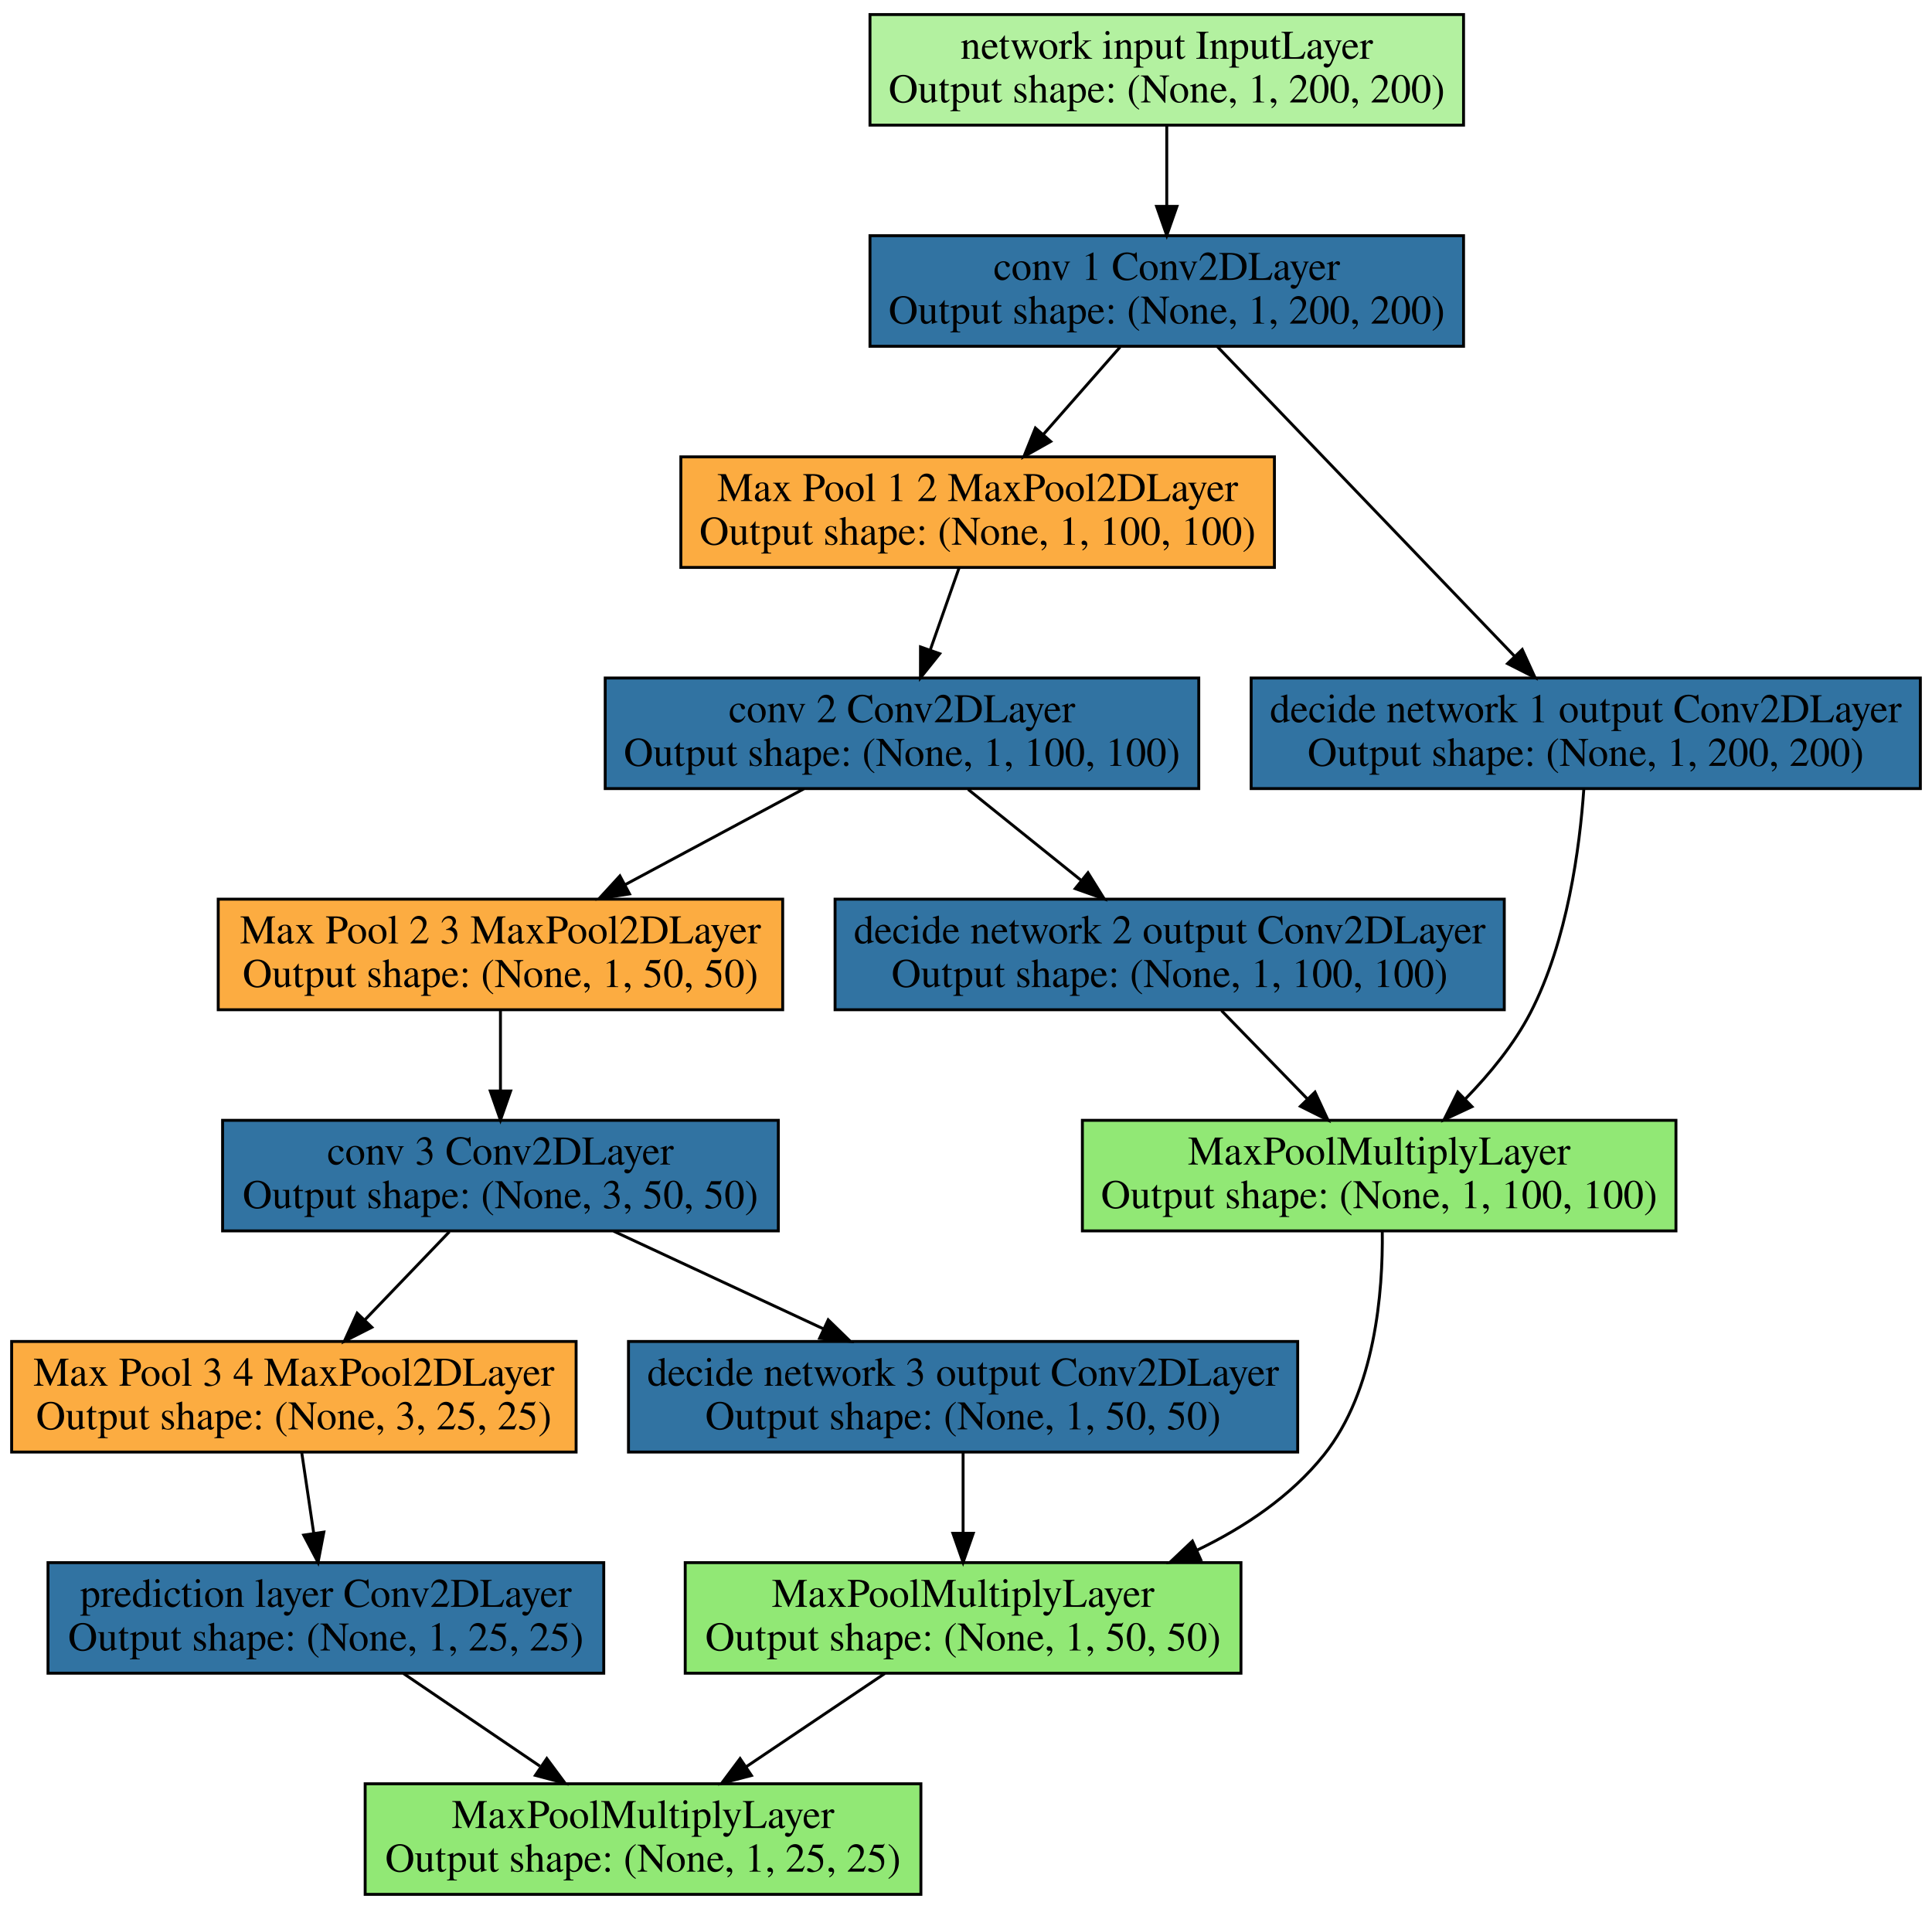
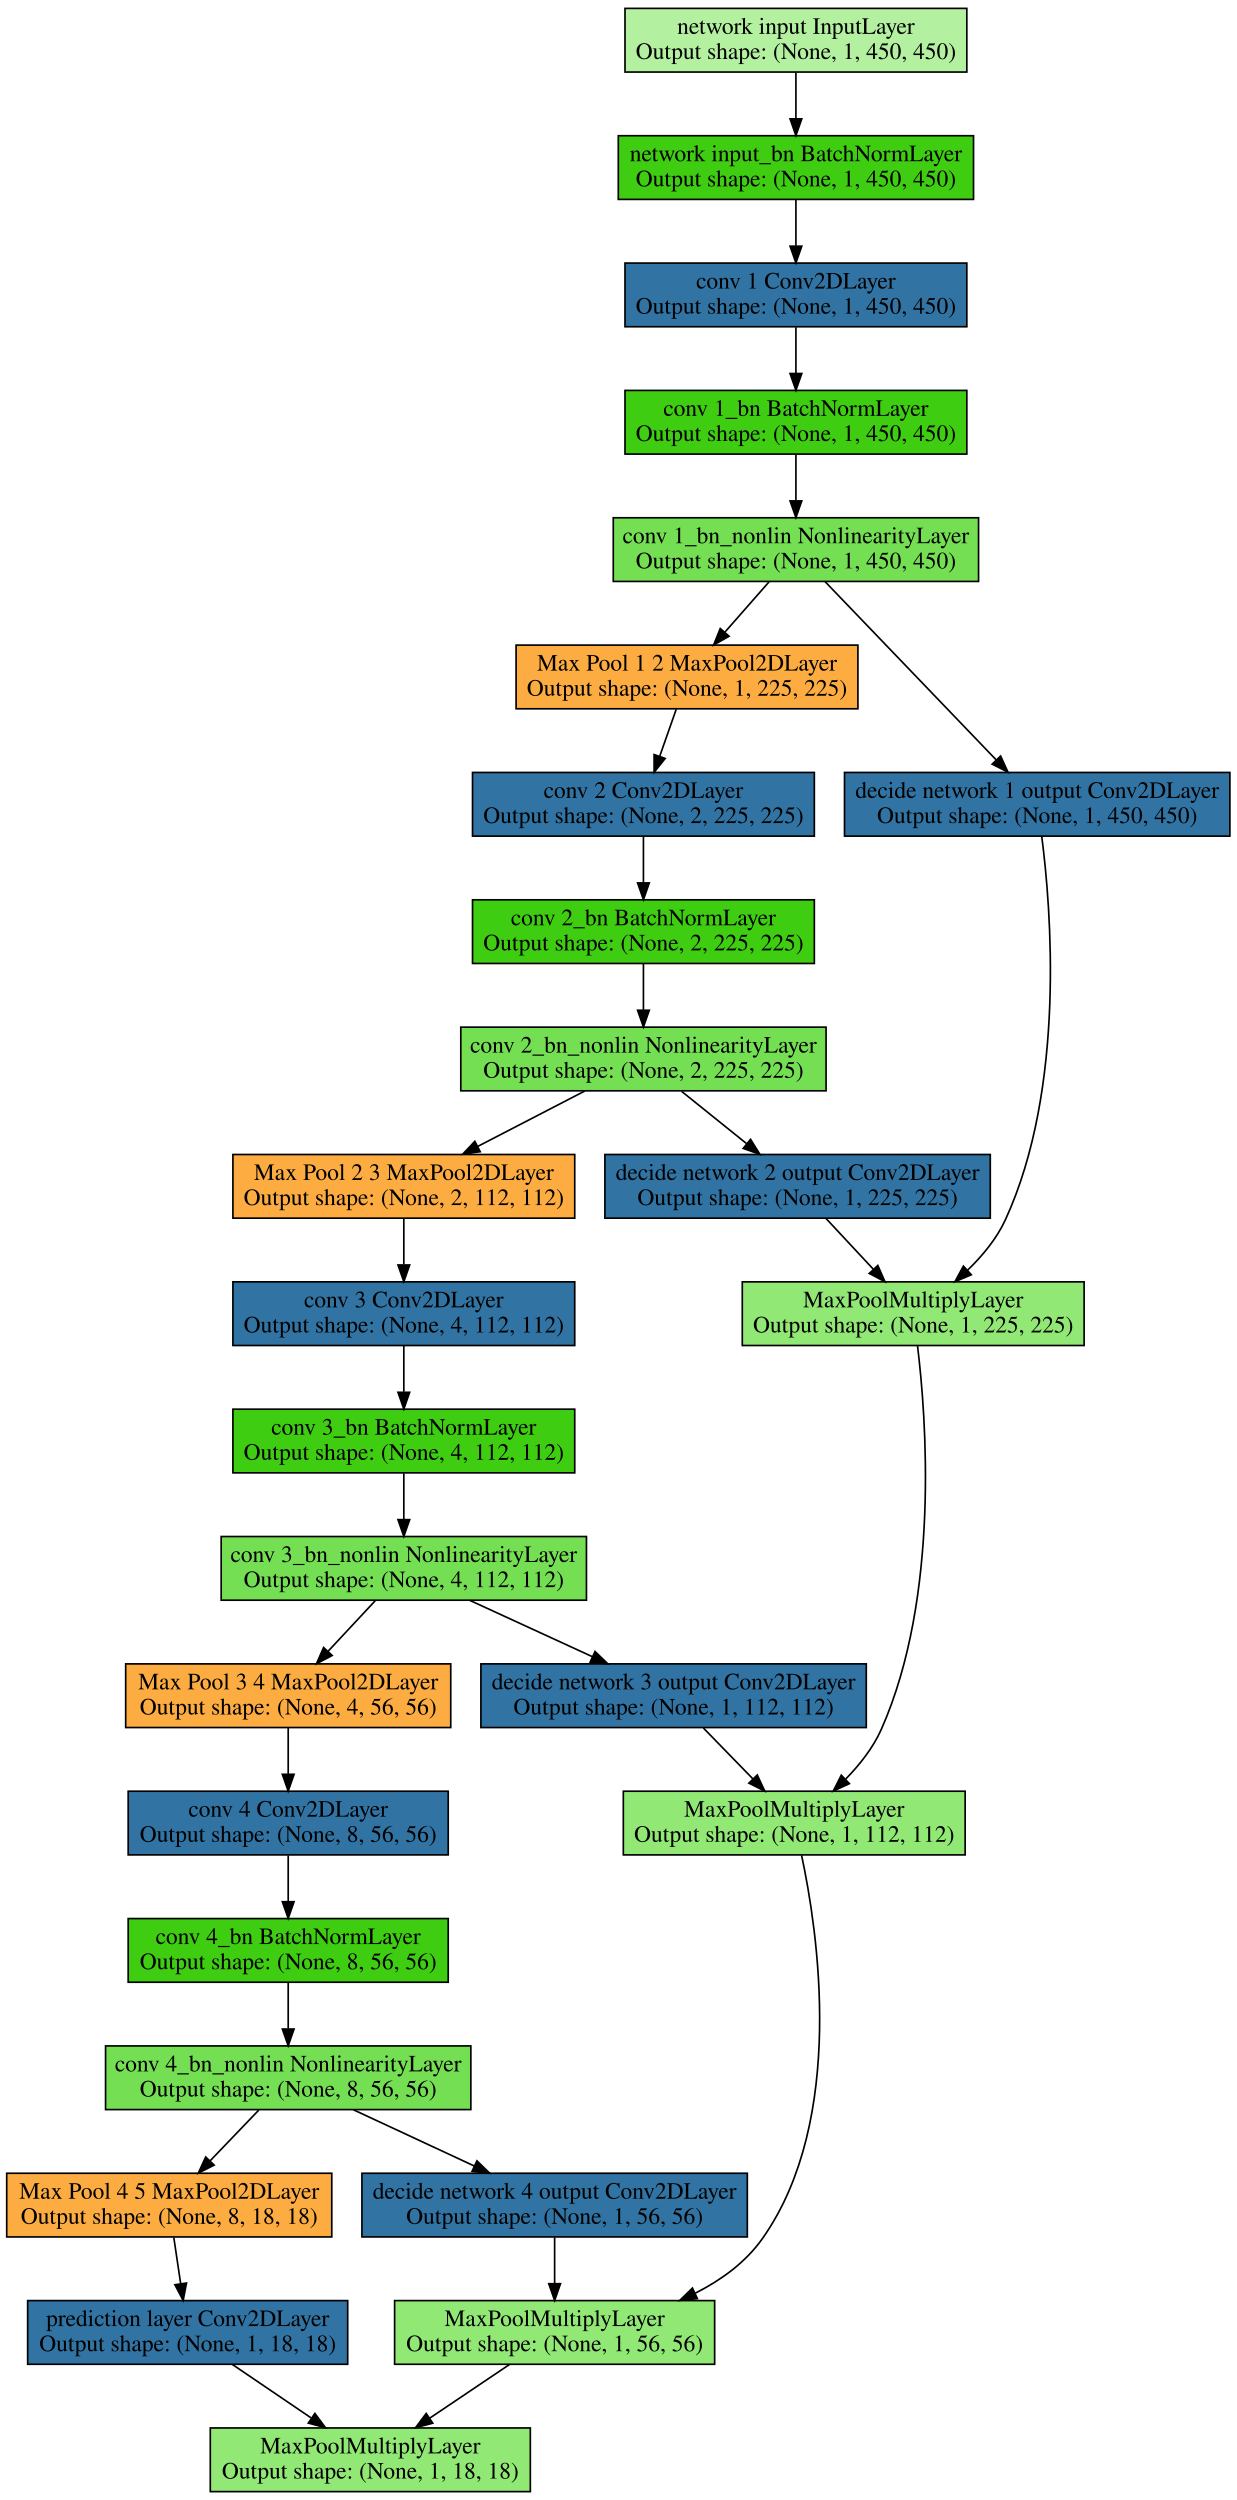
- <svg xmlns="http://www.w3.org/2000/svg" width="664pt" height="656pt" viewBox="0.00 0.00 664.00 656.00">
-   <g id="graph0" class="graph" transform="scale(1 1) rotate(0) translate(4 652)">
-     <polygon fill="white" stroke="white" points="-4,5 -4,-652 661,-652 661,5 -4,5" />
+ <svg xmlns="http://www.w3.org/2000/svg" width="738pt" height="1492pt" viewBox="0.00 0.00 738.00 1492.00">
+   <g id="graph0" class="graph" transform="scale(1 1) rotate(0) translate(4 1488)">
+     <polygon fill="white" stroke="white" points="-4,5 -4,-1488 735,-1488 735,5 -4,5" />
    <g id="node1" class="node">
-       <polygon fill="#fcac41" stroke="black" points="71,-305 71,-343 265,-343 265,-305 71,-305" />
-       <text text-anchor="middle" x="168" y="-327.8" font-family="Times,serif" font-size="14.00">Max Pool 2 3 MaxPool2DLayer</text>
-       <text text-anchor="middle" x="168" y="-312.8" font-family="Times,serif" font-size="14.00">Output shape: (None, 1, 50, 50)</text>
+       <polygon fill="#75df54" stroke="black" points="362,-1141 362,-1179 580,-1179 580,-1141 362,-1141" />
+       <text text-anchor="middle" x="471" y="-1163.8" font-family="Times,serif" font-size="14.00">conv 1_bn_nonlin NonlinearityLayer</text>
+       <text text-anchor="middle" x="471" y="-1148.8" font-family="Times,serif" font-size="14.00">Output shape: (None, 1, 450, 450)</text>
+     </g>
+     <g id="node19" class="node">
+       <polygon fill="#fcac41" stroke="black" points="304,-1065 304,-1103 508,-1103 508,-1065 304,-1065" />
+       <text text-anchor="middle" x="406" y="-1087.8" font-family="Times,serif" font-size="14.00">Max Pool 1 2 MaxPool2DLayer</text>
+       <text text-anchor="middle" x="406" y="-1072.8" font-family="Times,serif" font-size="14.00">Output shape: (None, 1, 225, 225)</text>
+     </g>
+     <g id="edge5" class="edge">
+       <path fill="none" stroke="black" d="M454.933,-1140.71C446.983,-1131.66 437.252,-1120.58 428.568,-1110.69" />
+       <polygon fill="black" stroke="black" points="431.112,-1108.29 421.883,-1103.08 425.852,-1112.9 431.112,-1108.29" />
+     </g>
+     <g id="node3" class="node">
+       <polygon fill="#3173a2" stroke="black" points="500,-989 500,-1027 730,-1027 730,-989 500,-989" />
+       <text text-anchor="middle" x="615" y="-1011.8" font-family="Times,serif" font-size="14.00">decide network 1 output Conv2DLayer</text>
+       <text text-anchor="middle" x="615" y="-996.8" font-family="Times,serif" font-size="14.00">Output shape: (None, 1, 450, 450)</text>
+     </g>
+     <g id="edge22" class="edge">
+       <path fill="none" stroke="black" d="M488.37,-1140.91C513.885,-1114.33 561.605,-1064.62 590.62,-1034.4" />
+       <polygon fill="black" stroke="black" points="593.168,-1036.8 597.569,-1027.16 588.118,-1031.95 593.168,-1036.8" />
+     </g>
+     <g id="node2" class="node">
+       <polygon fill="#3fcd12" stroke="black" points="135,-609 135,-647 339,-647 339,-609 135,-609" />
+       <text text-anchor="middle" x="237" y="-631.8" font-family="Times,serif" font-size="14.00">conv 3_bn BatchNormLayer</text>
+       <text text-anchor="middle" x="237" y="-616.8" font-family="Times,serif" font-size="14.00">Output shape: (None, 4, 112, 112)</text>
+     </g>
+     <g id="node25" class="node">
+       <polygon fill="#75df54" stroke="black" points="128,-533 128,-571 346,-571 346,-533 128,-533" />
+       <text text-anchor="middle" x="237" y="-555.8" font-family="Times,serif" font-size="14.00">conv 3_bn_nonlin NonlinearityLayer</text>
+       <text text-anchor="middle" x="237" y="-540.8" font-family="Times,serif" font-size="14.00">Output shape: (None, 4, 112, 112)</text>
+     </g>
+     <g id="edge12" class="edge">
+       <path fill="none" stroke="black" d="M237,-608.708C237,-600.464 237,-590.538 237,-581.362" />
+       <polygon fill="black" stroke="black" points="240.5,-581.082 237,-571.082 233.5,-581.082 240.5,-581.082" />
+     </g>
+     <g id="node27" class="node">
+       <polygon fill="#91e875" stroke="black" points="439,-685 439,-723 643,-723 643,-685 439,-685" />
+       <text text-anchor="middle" x="541" y="-707.8" font-family="Times,serif" font-size="14.00">MaxPoolMultiplyLayer</text>
+       <text text-anchor="middle" x="541" y="-692.8" font-family="Times,serif" font-size="14.00">Output shape: (None, 1, 225, 225)</text>
+     </g>
+     <g id="edge24" class="edge">
+       <path fill="none" stroke="black" d="M617.707,-988.888C623.19,-946.55 632.212,-838.734 596,-760 590.798,-748.69 582.211,-738.394 573.35,-729.847" />
+       <polygon fill="black" stroke="black" points="575.669,-727.225 565.912,-723.096 570.964,-732.408 575.669,-727.225" />
+     </g>
+     <g id="node4" class="node">
+       <polygon fill="#3173a2" stroke="black" points="283,-457 283,-495 513,-495 513,-457 283,-457" />
+       <text text-anchor="middle" x="398" y="-479.8" font-family="Times,serif" font-size="14.00">decide network 3 output Conv2DLayer</text>
+       <text text-anchor="middle" x="398" y="-464.8" font-family="Times,serif" font-size="14.00">Output shape: (None, 1, 112, 112)</text>
+     </g>
+     <g id="node23" class="node">
+       <polygon fill="#91e875" stroke="black" points="368,-381 368,-419 572,-419 572,-381 368,-381" />
+       <text text-anchor="middle" x="470" y="-403.8" font-family="Times,serif" font-size="14.00">MaxPoolMultiplyLayer</text>
+       <text text-anchor="middle" x="470" y="-388.8" font-family="Times,serif" font-size="14.00">Output shape: (None, 1, 112, 112)</text>
+     </g>
+     <g id="edge25" class="edge">
+       <path fill="none" stroke="black" d="M415.798,-456.708C424.691,-447.567 435.596,-436.36 445.286,-426.4" />
+       <polygon fill="black" stroke="black" points="447.942,-428.69 452.407,-419.082 442.925,-423.808 447.942,-428.69" />
    </g>
    <g id="node5" class="node">
-       <polygon fill="#3173a2" stroke="black" points="72.5,-229 72.5,-267 263.5,-267 263.5,-229 72.5,-229" />
-       <text text-anchor="middle" x="168" y="-251.8" font-family="Times,serif" font-size="14.00">conv 3 Conv2DLayer</text>
-       <text text-anchor="middle" x="168" y="-236.8" font-family="Times,serif" font-size="14.00">Output shape: (None, 3, 50, 50)</text>
-     </g>
-     <g id="edge5" class="edge">
+       <polygon fill="#91e875" stroke="black" points="121.5,-1 121.5,-39 312.5,-39 312.5,-1 121.5,-1" />
+       <text text-anchor="middle" x="217" y="-23.8" font-family="Times,serif" font-size="14.00">MaxPoolMultiplyLayer</text>
+       <text text-anchor="middle" x="217" y="-8.8" font-family="Times,serif" font-size="14.00">Output shape: (None, 1, 18, 18)</text>
+     </g>
+     <g id="node6" class="node">
+       <polygon fill="#3173a2" stroke="black" points="369,-1293 369,-1331 573,-1331 573,-1293 369,-1293" />
+       <text text-anchor="middle" x="471" y="-1315.8" font-family="Times,serif" font-size="14.00">conv 1 Conv2DLayer</text>
+       <text text-anchor="middle" x="471" y="-1300.8" font-family="Times,serif" font-size="14.00">Output shape: (None, 1, 450, 450)</text>
+     </g>
+     <g id="node7" class="node">
+       <polygon fill="#3fcd12" stroke="black" points="369,-1217 369,-1255 573,-1255 573,-1217 369,-1217" />
+       <text text-anchor="middle" x="471" y="-1239.8" font-family="Times,serif" font-size="14.00">conv 1_bn BatchNormLayer</text>
+       <text text-anchor="middle" x="471" y="-1224.8" font-family="Times,serif" font-size="14.00">Output shape: (None, 1, 450, 450)</text>
+     </g>
+     <g id="edge3" class="edge">
+       <path fill="none" stroke="black" d="M471,-1292.71C471,-1284.46 471,-1274.54 471,-1265.36" />
+       <polygon fill="black" stroke="black" points="474.5,-1265.08 471,-1255.08 467.5,-1265.08 474.5,-1265.08" />
+     </g>
+     <g id="edge4" class="edge">
+       <path fill="none" stroke="black" d="M471,-1216.71C471,-1208.46 471,-1198.54 471,-1189.36" />
+       <polygon fill="black" stroke="black" points="474.5,-1189.08 471,-1179.08 467.5,-1189.08 474.5,-1189.08" />
+     </g>
+     <g id="node8" class="node">
+       <polygon fill="#3173a2" stroke="black" points="135,-685 135,-723 339,-723 339,-685 135,-685" />
+       <text text-anchor="middle" x="237" y="-707.8" font-family="Times,serif" font-size="14.00">conv 3 Conv2DLayer</text>
+       <text text-anchor="middle" x="237" y="-692.8" font-family="Times,serif" font-size="14.00">Output shape: (None, 4, 112, 112)</text>
+     </g>
+     <g id="edge11" class="edge">
+       <path fill="none" stroke="black" d="M237,-684.708C237,-676.464 237,-666.538 237,-657.362" />
+       <polygon fill="black" stroke="black" points="240.5,-657.082 237,-647.082 233.5,-657.082 240.5,-657.082" />
+     </g>
+     <g id="node9" class="node">
+       <polygon fill="#3173a2" stroke="black" points="212,-153 212,-191 442,-191 442,-153 212,-153" />
+       <text text-anchor="middle" x="327" y="-175.8" font-family="Times,serif" font-size="14.00">decide network 4 output Conv2DLayer</text>
+       <text text-anchor="middle" x="327" y="-160.8" font-family="Times,serif" font-size="14.00">Output shape: (None, 1, 56, 56)</text>
+     </g>
+     <g id="node15" class="node">
+       <polygon fill="#91e875" stroke="black" points="231.5,-77 231.5,-115 422.5,-115 422.5,-77 231.5,-77" />
+       <text text-anchor="middle" x="327" y="-99.8" font-family="Times,serif" font-size="14.00">MaxPoolMultiplyLayer</text>
+       <text text-anchor="middle" x="327" y="-84.8" font-family="Times,serif" font-size="14.00">Output shape: (None, 1, 56, 56)</text>
+     </g>
+     <g id="edge27" class="edge">
+       <path fill="none" stroke="black" d="M327,-152.708C327,-144.464 327,-134.538 327,-125.362" />
+       <polygon fill="black" stroke="black" points="330.5,-125.082 327,-115.082 323.5,-125.082 330.5,-125.082" />
+     </g>
+     <g id="node10" class="node">
+       <polygon fill="#fcac41" stroke="black" points="135,-761 135,-799 339,-799 339,-761 135,-761" />
+       <text text-anchor="middle" x="237" y="-783.8" font-family="Times,serif" font-size="14.00">Max Pool 2 3 MaxPool2DLayer</text>
+       <text text-anchor="middle" x="237" y="-768.8" font-family="Times,serif" font-size="14.00">Output shape: (None, 2, 112, 112)</text>
+     </g>
+     <g id="edge10" class="edge">
+       <path fill="none" stroke="black" d="M237,-760.708C237,-752.464 237,-742.538 237,-733.362" />
+       <polygon fill="black" stroke="black" points="240.5,-733.082 237,-723.082 233.5,-733.082 240.5,-733.082" />
+     </g>
+     <g id="node11" class="node">
+       <polygon fill="#3173a2" stroke="black" points="72.5,-381 72.5,-419 263.5,-419 263.5,-381 72.5,-381" />
+       <text text-anchor="middle" x="168" y="-403.8" font-family="Times,serif" font-size="14.00">conv 4 Conv2DLayer</text>
+       <text text-anchor="middle" x="168" y="-388.8" font-family="Times,serif" font-size="14.00">Output shape: (None, 8, 56, 56)</text>
+     </g>
+     <g id="node18" class="node">
+       <polygon fill="#3fcd12" stroke="black" points="72.5,-305 72.5,-343 263.5,-343 263.5,-305 72.5,-305" />
+       <text text-anchor="middle" x="168" y="-327.8" font-family="Times,serif" font-size="14.00">conv 4_bn BatchNormLayer</text>
+       <text text-anchor="middle" x="168" y="-312.8" font-family="Times,serif" font-size="14.00">Output shape: (None, 8, 56, 56)</text>
+     </g>
+     <g id="edge15" class="edge">
+       <path fill="none" stroke="black" d="M168,-380.708C168,-372.464 168,-362.538 168,-353.362" />
+       <polygon fill="black" stroke="black" points="171.5,-353.082 168,-343.082 164.5,-353.082 171.5,-353.082" />
+     </g>
+     <g id="node12" class="node">
+       <polygon fill="#75df54" stroke="black" points="59,-229 59,-267 277,-267 277,-229 59,-229" />
+       <text text-anchor="middle" x="168" y="-251.8" font-family="Times,serif" font-size="14.00">conv 4_bn_nonlin NonlinearityLayer</text>
+       <text text-anchor="middle" x="168" y="-236.8" font-family="Times,serif" font-size="14.00">Output shape: (None, 8, 56, 56)</text>
+     </g>
+     <g id="node13" class="node">
+       <polygon fill="#fcac41" stroke="black" points="0,-153 0,-191 194,-191 194,-153 0,-153" />
+       <text text-anchor="middle" x="97" y="-175.8" font-family="Times,serif" font-size="14.00">Max Pool 4 5 MaxPool2DLayer</text>
+       <text text-anchor="middle" x="97" y="-160.8" font-family="Times,serif" font-size="14.00">Output shape: (None, 8, 18, 18)</text>
+     </g>
+     <g id="edge17" class="edge">
+       <path fill="none" stroke="black" d="M150.449,-228.708C141.68,-219.567 130.926,-208.36 121.37,-198.4" />
+       <polygon fill="black" stroke="black" points="123.798,-195.874 114.349,-191.082 118.746,-200.721 123.798,-195.874" />
+     </g>
+     <g id="edge19" class="edge">
+       <path fill="none" stroke="black" d="M206.896,-228.898C228.632,-218.781 255.904,-206.089 278.964,-195.356" />
+       <polygon fill="black" stroke="black" points="280.641,-198.436 288.231,-191.044 277.687,-192.09 280.641,-198.436" />
+     </g>
+     <g id="node17" class="node">
+       <polygon fill="#3173a2" stroke="black" points="12.5,-77 12.5,-115 203.5,-115 203.5,-77 12.5,-77" />
+       <text text-anchor="middle" x="108" y="-99.8" font-family="Times,serif" font-size="14.00">prediction layer Conv2DLayer</text>
+       <text text-anchor="middle" x="108" y="-84.8" font-family="Times,serif" font-size="14.00">Output shape: (None, 1, 18, 18)</text>
+     </g>
+     <g id="edge18" class="edge">
+       <path fill="none" stroke="black" d="M99.719,-152.708C100.958,-144.374 102.452,-134.322 103.828,-125.063" />
+       <polygon fill="black" stroke="black" points="107.304,-125.488 105.312,-115.082 100.38,-124.458 107.304,-125.488" />
+     </g>
+     <g id="node14" class="node">
+       <polygon fill="#3173a2" stroke="black" points="357,-761 357,-799 587,-799 587,-761 357,-761" />
+       <text text-anchor="middle" x="472" y="-783.8" font-family="Times,serif" font-size="14.00">decide network 2 output Conv2DLayer</text>
+       <text text-anchor="middle" x="472" y="-768.8" font-family="Times,serif" font-size="14.00">Output shape: (None, 1, 225, 225)</text>
+     </g>
+     <g id="edge23" class="edge">
+       <path fill="none" stroke="black" d="M489.056,-760.708C497.579,-751.567 508.029,-740.36 517.316,-730.4" />
+       <polygon fill="black" stroke="black" points="519.88,-732.782 524.14,-723.082 514.76,-728.009 519.88,-732.782" />
+     </g>
+     <g id="edge30" class="edge">
+       <path fill="none" stroke="black" d="M300.091,-76.898C285.708,-67.222 267.823,-55.19 252.334,-44.77" />
+       <polygon fill="black" stroke="black" points="254.263,-41.85 244.012,-39.172 250.356,-47.658 254.263,-41.85" />
+     </g>
+     <g id="node16" class="node">
+       <polygon fill="#3fcd12" stroke="black" points="365,-1369 365,-1407 577,-1407 577,-1369 365,-1369" />
+       <text text-anchor="middle" x="471" y="-1391.8" font-family="Times,serif" font-size="14.00">network input_bn BatchNormLayer</text>
+       <text text-anchor="middle" x="471" y="-1376.8" font-family="Times,serif" font-size="14.00">Output shape: (None, 1, 450, 450)</text>
+     </g>
+     <g id="edge2" class="edge">
+       <path fill="none" stroke="black" d="M471,-1368.71C471,-1360.46 471,-1350.54 471,-1341.36" />
+       <polygon fill="black" stroke="black" points="474.5,-1341.08 471,-1331.08 467.5,-1341.08 474.5,-1341.08" />
+     </g>
+     <g id="edge29" class="edge">
+       <path fill="none" stroke="black" d="M134.664,-76.898C148.784,-67.312 166.311,-55.413 181.561,-45.06" />
+       <polygon fill="black" stroke="black" points="183.926,-47.685 190.233,-39.172 179.994,-41.893 183.926,-47.685" />
+     </g>
+     <g id="edge16" class="edge">
      <path fill="none" stroke="black" d="M168,-304.708C168,-296.464 168,-286.538 168,-277.362" />
      <polygon fill="black" stroke="black" points="171.5,-277.082 168,-267.082 164.5,-277.082 171.5,-277.082" />
    </g>
-     <g id="node2" class="node">
-       <polygon fill="#3173a2" stroke="black" points="204,-381 204,-419 408,-419 408,-381 204,-381" />
-       <text text-anchor="middle" x="306" y="-403.8" font-family="Times,serif" font-size="14.00">conv 2 Conv2DLayer</text>
-       <text text-anchor="middle" x="306" y="-388.8" font-family="Times,serif" font-size="14.00">Output shape: (None, 1, 100, 100)</text>
-     </g>
-     <g id="edge4" class="edge">
-       <path fill="none" stroke="black" d="M272.241,-380.898C253.697,-370.953 230.509,-358.52 210.715,-347.905" />
-       <polygon fill="black" stroke="black" points="212.355,-344.813 201.888,-343.172 209.047,-350.982 212.355,-344.813" />
-     </g>
-     <g id="node13" class="node">
-       <polygon fill="#3173a2" stroke="black" points="283,-305 283,-343 513,-343 513,-305 283,-305" />
-       <text text-anchor="middle" x="398" y="-327.8" font-family="Times,serif" font-size="14.00">decide network 2 output Conv2DLayer</text>
-       <text text-anchor="middle" x="398" y="-312.8" font-family="Times,serif" font-size="14.00">Output shape: (None, 1, 100, 100)</text>
+     <g id="node21" class="node">
+       <polygon fill="#3173a2" stroke="black" points="278,-989 278,-1027 482,-1027 482,-989 278,-989" />
+       <text text-anchor="middle" x="380" y="-1011.8" font-family="Times,serif" font-size="14.00">conv 2 Conv2DLayer</text>
+       <text text-anchor="middle" x="380" y="-996.8" font-family="Times,serif" font-size="14.00">Output shape: (None, 2, 225, 225)</text>
+     </g>
+     <g id="edge6" class="edge">
+       <path fill="none" stroke="black" d="M399.573,-1064.71C396.613,-1056.28 393.037,-1046.11 389.755,-1036.76" />
+       <polygon fill="black" stroke="black" points="392.97,-1035.36 386.353,-1027.08 386.366,-1037.68 392.97,-1035.36" />
+     </g>
+     <g id="node20" class="node">
+       <polygon fill="#b3f1a0" stroke="black" points="369,-1445 369,-1483 573,-1483 573,-1445 369,-1445" />
+       <text text-anchor="middle" x="471" y="-1467.8" font-family="Times,serif" font-size="14.00">network input InputLayer</text>
+       <text text-anchor="middle" x="471" y="-1452.8" font-family="Times,serif" font-size="14.00">Output shape: (None, 1, 450, 450)</text>
+     </g>
+     <g id="edge1" class="edge">
+       <path fill="none" stroke="black" d="M471,-1444.71C471,-1436.46 471,-1426.54 471,-1417.36" />
+       <polygon fill="black" stroke="black" points="474.5,-1417.08 471,-1407.08 467.5,-1417.08 474.5,-1417.08" />
+     </g>
+     <g id="node22" class="node">
+       <polygon fill="#3fcd12" stroke="black" points="278,-913 278,-951 482,-951 482,-913 278,-913" />
+       <text text-anchor="middle" x="380" y="-935.8" font-family="Times,serif" font-size="14.00">conv 2_bn BatchNormLayer</text>
+       <text text-anchor="middle" x="380" y="-920.8" font-family="Times,serif" font-size="14.00">Output shape: (None, 2, 225, 225)</text>
+     </g>
+     <g id="edge7" class="edge">
+       <path fill="none" stroke="black" d="M380,-988.708C380,-980.464 380,-970.538 380,-961.362" />
+       <polygon fill="black" stroke="black" points="383.5,-961.082 380,-951.082 376.5,-961.082 383.5,-961.082" />
+     </g>
+     <g id="node26" class="node">
+       <polygon fill="#75df54" stroke="black" points="271,-837 271,-875 489,-875 489,-837 271,-837" />
+       <text text-anchor="middle" x="380" y="-859.8" font-family="Times,serif" font-size="14.00">conv 2_bn_nonlin NonlinearityLayer</text>
+       <text text-anchor="middle" x="380" y="-844.8" font-family="Times,serif" font-size="14.00">Output shape: (None, 2, 225, 225)</text>
+     </g>
+     <g id="edge8" class="edge">
+       <path fill="none" stroke="black" d="M380,-912.708C380,-904.464 380,-894.538 380,-885.362" />
+       <polygon fill="black" stroke="black" points="383.5,-885.082 380,-875.082 376.5,-885.082 383.5,-885.082" />
+     </g>
+     <g id="edge28" class="edge">
+       <path fill="none" stroke="black" d="M474.372,-380.792C483.806,-336.839 501.376,-223.308 451,-152 441.004,-137.85 426.514,-127.291 410.938,-119.427" />
+       <polygon fill="black" stroke="black" points="412.209,-116.158 401.667,-115.102 409.249,-122.502 412.209,-116.158" />
+     </g>
+     <g id="node24" class="node">
+       <polygon fill="#fcac41" stroke="black" points="71,-457 71,-495 265,-495 265,-457 71,-457" />
+       <text text-anchor="middle" x="168" y="-479.8" font-family="Times,serif" font-size="14.00">Max Pool 3 4 MaxPool2DLayer</text>
+       <text text-anchor="middle" x="168" y="-464.8" font-family="Times,serif" font-size="14.00">Output shape: (None, 4, 56, 56)</text>
+     </g>
+     <g id="edge14" class="edge">
+       <path fill="none" stroke="black" d="M168,-456.708C168,-448.464 168,-438.538 168,-429.362" />
+       <polygon fill="black" stroke="black" points="171.5,-429.082 168,-419.082 164.5,-429.082 171.5,-429.082" />
+     </g>
+     <g id="edge13" class="edge">
+       <path fill="none" stroke="black" d="M219.944,-532.708C211.421,-523.567 200.971,-512.36 191.684,-502.4" />
+       <polygon fill="black" stroke="black" points="194.24,-500.009 184.86,-495.082 189.12,-504.782 194.24,-500.009" />
+     </g>
+     <g id="edge20" class="edge">
+       <path fill="none" stroke="black" d="M276.385,-532.898C298.395,-522.781 326.01,-510.089 349.36,-499.356" />
+       <polygon fill="black" stroke="black" points="351.118,-502.4 358.743,-495.044 348.195,-496.04 351.118,-502.4" />
    </g>
    <g id="edge9" class="edge">
-       <path fill="none" stroke="black" d="M328.742,-380.708C340.44,-371.299 354.861,-359.699 367.51,-349.525" />
-       <polygon fill="black" stroke="black" points="369.922,-352.077 375.52,-343.082 365.534,-346.622 369.922,-352.077" />
-     </g>
-     <g id="node3" class="node">
-       <polygon fill="#fcac41" stroke="black" points="0,-153 0,-191 194,-191 194,-153 0,-153" />
-       <text text-anchor="middle" x="97" y="-175.8" font-family="Times,serif" font-size="14.00">Max Pool 3 4 MaxPool2DLayer</text>
-       <text text-anchor="middle" x="97" y="-160.8" font-family="Times,serif" font-size="14.00">Output shape: (None, 3, 25, 25)</text>
-     </g>
-     <g id="node8" class="node">
-       <polygon fill="#3173a2" stroke="black" points="12.5,-77 12.5,-115 203.5,-115 203.5,-77 12.5,-77" />
-       <text text-anchor="middle" x="108" y="-99.8" font-family="Times,serif" font-size="14.00">prediction layer Conv2DLayer</text>
-       <text text-anchor="middle" x="108" y="-84.8" font-family="Times,serif" font-size="14.00">Output shape: (None, 1, 25, 25)</text>
-     </g>
-     <g id="edge7" class="edge">
-       <path fill="none" stroke="black" d="M99.719,-152.708C100.958,-144.374 102.452,-134.322 103.828,-125.063" />
-       <polygon fill="black" stroke="black" points="107.304,-125.488 105.312,-115.082 100.38,-124.458 107.304,-125.488" />
-     </g>
-     <g id="node4" class="node">
-       <polygon fill="#91e875" stroke="black" points="121.5,-1 121.5,-39 312.5,-39 312.5,-1 121.5,-1" />
-       <text text-anchor="middle" x="217" y="-23.8" font-family="Times,serif" font-size="14.00">MaxPoolMultiplyLayer</text>
-       <text text-anchor="middle" x="217" y="-8.8" font-family="Times,serif" font-size="14.00">Output shape: (None, 1, 25, 25)</text>
-     </g>
-     <g id="edge6" class="edge">
-       <path fill="none" stroke="black" d="M150.449,-228.708C141.68,-219.567 130.926,-208.36 121.37,-198.4" />
-       <polygon fill="black" stroke="black" points="123.798,-195.874 114.349,-191.082 118.746,-200.721 123.798,-195.874" />
-     </g>
-     <g id="node9" class="node">
-       <polygon fill="#3173a2" stroke="black" points="212,-153 212,-191 442,-191 442,-153 212,-153" />
-       <text text-anchor="middle" x="327" y="-175.8" font-family="Times,serif" font-size="14.00">decide network 3 output Conv2DLayer</text>
-       <text text-anchor="middle" x="327" y="-160.8" font-family="Times,serif" font-size="14.00">Output shape: (None, 1, 50, 50)</text>
-     </g>
-     <g id="edge8" class="edge">
-       <path fill="none" stroke="black" d="M206.896,-228.898C228.632,-218.781 255.904,-206.089 278.964,-195.356" />
-       <polygon fill="black" stroke="black" points="280.641,-198.436 288.231,-191.044 277.687,-192.09 280.641,-198.436" />
-     </g>
-     <g id="node6" class="node">
-       <polygon fill="#3173a2" stroke="black" points="295,-533 295,-571 499,-571 499,-533 295,-533" />
-       <text text-anchor="middle" x="397" y="-555.8" font-family="Times,serif" font-size="14.00">conv 1 Conv2DLayer</text>
-       <text text-anchor="middle" x="397" y="-540.8" font-family="Times,serif" font-size="14.00">Output shape: (None, 1, 200, 200)</text>
-     </g>
-     <g id="node10" class="node">
-       <polygon fill="#fcac41" stroke="black" points="230,-457 230,-495 434,-495 434,-457 230,-457" />
-       <text text-anchor="middle" x="332" y="-479.8" font-family="Times,serif" font-size="14.00">Max Pool 1 2 MaxPool2DLayer</text>
-       <text text-anchor="middle" x="332" y="-464.8" font-family="Times,serif" font-size="14.00">Output shape: (None, 1, 100, 100)</text>
-     </g>
-     <g id="edge2" class="edge">
-       <path fill="none" stroke="black" d="M380.933,-532.708C372.983,-523.657 363.252,-512.579 354.568,-502.693" />
-       <polygon fill="black" stroke="black" points="357.112,-500.285 347.883,-495.082 351.852,-504.905 357.112,-500.285" />
-     </g>
-     <g id="node11" class="node">
-       <polygon fill="#3173a2" stroke="black" points="426,-381 426,-419 656,-419 656,-381 426,-381" />
-       <text text-anchor="middle" x="541" y="-403.8" font-family="Times,serif" font-size="14.00">decide network 1 output Conv2DLayer</text>
-       <text text-anchor="middle" x="541" y="-388.8" font-family="Times,serif" font-size="14.00">Output shape: (None, 1, 200, 200)</text>
-     </g>
-     <g id="edge10" class="edge">
-       <path fill="none" stroke="black" d="M414.37,-532.906C439.885,-506.328 487.605,-456.62 516.62,-426.396" />
-       <polygon fill="black" stroke="black" points="519.168,-428.795 523.569,-419.158 514.118,-423.948 519.168,-428.795" />
-     </g>
-     <g id="node7" class="node">
-       <polygon fill="#91e875" stroke="black" points="231.5,-77 231.5,-115 422.5,-115 422.5,-77 231.5,-77" />
-       <text text-anchor="middle" x="327" y="-99.8" font-family="Times,serif" font-size="14.00">MaxPoolMultiplyLayer</text>
-       <text text-anchor="middle" x="327" y="-84.8" font-family="Times,serif" font-size="14.00">Output shape: (None, 1, 50, 50)</text>
-     </g>
-     <g id="edge16" class="edge">
-       <path fill="none" stroke="black" d="M300.091,-76.898C285.708,-67.222 267.823,-55.19 252.334,-44.77" />
-       <polygon fill="black" stroke="black" points="254.263,-41.85 244.012,-39.172 250.356,-47.658 254.263,-41.85" />
-     </g>
-     <g id="edge15" class="edge">
-       <path fill="none" stroke="black" d="M134.664,-76.898C148.784,-67.312 166.311,-55.413 181.561,-45.06" />
-       <polygon fill="black" stroke="black" points="183.926,-47.685 190.233,-39.172 179.994,-41.893 183.926,-47.685" />
-     </g>
-     <g id="edge13" class="edge">
-       <path fill="none" stroke="black" d="M327,-152.708C327,-144.464 327,-134.538 327,-125.362" />
-       <polygon fill="black" stroke="black" points="330.5,-125.082 327,-115.082 323.5,-125.082 330.5,-125.082" />
-     </g>
-     <g id="edge3" class="edge">
-       <path fill="none" stroke="black" d="M325.573,-456.708C322.613,-448.284 319.037,-438.105 315.755,-428.765" />
-       <polygon fill="black" stroke="black" points="318.97,-427.356 312.353,-419.082 312.366,-429.677 318.97,-427.356" />
-     </g>
-     <g id="node12" class="node">
-       <polygon fill="#91e875" stroke="black" points="368,-229 368,-267 572,-267 572,-229 368,-229" />
-       <text text-anchor="middle" x="470" y="-251.8" font-family="Times,serif" font-size="14.00">MaxPoolMultiplyLayer</text>
-       <text text-anchor="middle" x="470" y="-236.8" font-family="Times,serif" font-size="14.00">Output shape: (None, 1, 100, 100)</text>
-     </g>
-     <g id="edge12" class="edge">
-       <path fill="none" stroke="black" d="M540.338,-380.866C538.958,-360.989 534.751,-328.65 522,-304 516.396,-293.167 508.021,-282.96 499.62,-274.349" />
-       <polygon fill="black" stroke="black" points="501.905,-271.688 492.3,-267.216 497.02,-276.702 501.905,-271.688" />
-     </g>
-     <g id="edge14" class="edge">
-       <path fill="none" stroke="black" d="M471.071,-228.859C471.328,-208.075 468.666,-174.054 451,-152 439.633,-137.81 423.845,-127.176 407.336,-119.244" />
-       <polygon fill="black" stroke="black" points="408.67,-116.007 398.113,-115.111 405.807,-122.395 408.67,-116.007" />
-     </g>
-     <g id="edge11" class="edge">
-       <path fill="none" stroke="black" d="M415.798,-304.708C424.691,-295.567 435.596,-284.36 445.286,-274.4" />
-       <polygon fill="black" stroke="black" points="447.942,-276.69 452.407,-267.082 442.925,-271.808 447.942,-276.69" />
-     </g>
-     <g id="node14" class="node">
-       <polygon fill="#b3f1a0" stroke="black" points="295,-609 295,-647 499,-647 499,-609 295,-609" />
-       <text text-anchor="middle" x="397" y="-631.8" font-family="Times,serif" font-size="14.00">network input InputLayer</text>
-       <text text-anchor="middle" x="397" y="-616.8" font-family="Times,serif" font-size="14.00">Output shape: (None, 1, 200, 200)</text>
-     </g>
-     <g id="edge1" class="edge">
-       <path fill="none" stroke="black" d="M397,-608.708C397,-600.464 397,-590.538 397,-581.362" />
-       <polygon fill="black" stroke="black" points="400.5,-581.082 397,-571.082 393.5,-581.082 400.5,-581.082" />
+       <path fill="none" stroke="black" d="M345.018,-836.898C325.802,-826.953 301.774,-814.52 281.263,-803.905" />
+       <polygon fill="black" stroke="black" points="282.606,-800.66 272.116,-799.172 279.389,-806.876 282.606,-800.66" />
+     </g>
+     <g id="edge21" class="edge">
+       <path fill="none" stroke="black" d="M402.742,-836.708C414.44,-827.299 428.861,-815.699 441.51,-805.525" />
+       <polygon fill="black" stroke="black" points="443.922,-808.077 449.52,-799.082 439.534,-802.622 443.922,-808.077" />
+     </g>
+     <g id="edge26" class="edge">
+       <path fill="none" stroke="black" d="M543.556,-684.956C548.719,-642.763 557.105,-535.234 522,-456 517.101,-444.942 509.003,-434.726 500.639,-426.176" />
+       <polygon fill="black" stroke="black" points="502.929,-423.522 493.295,-419.112 498.076,-428.567 502.929,-423.522" />
    </g>
  </g>
</svg>
